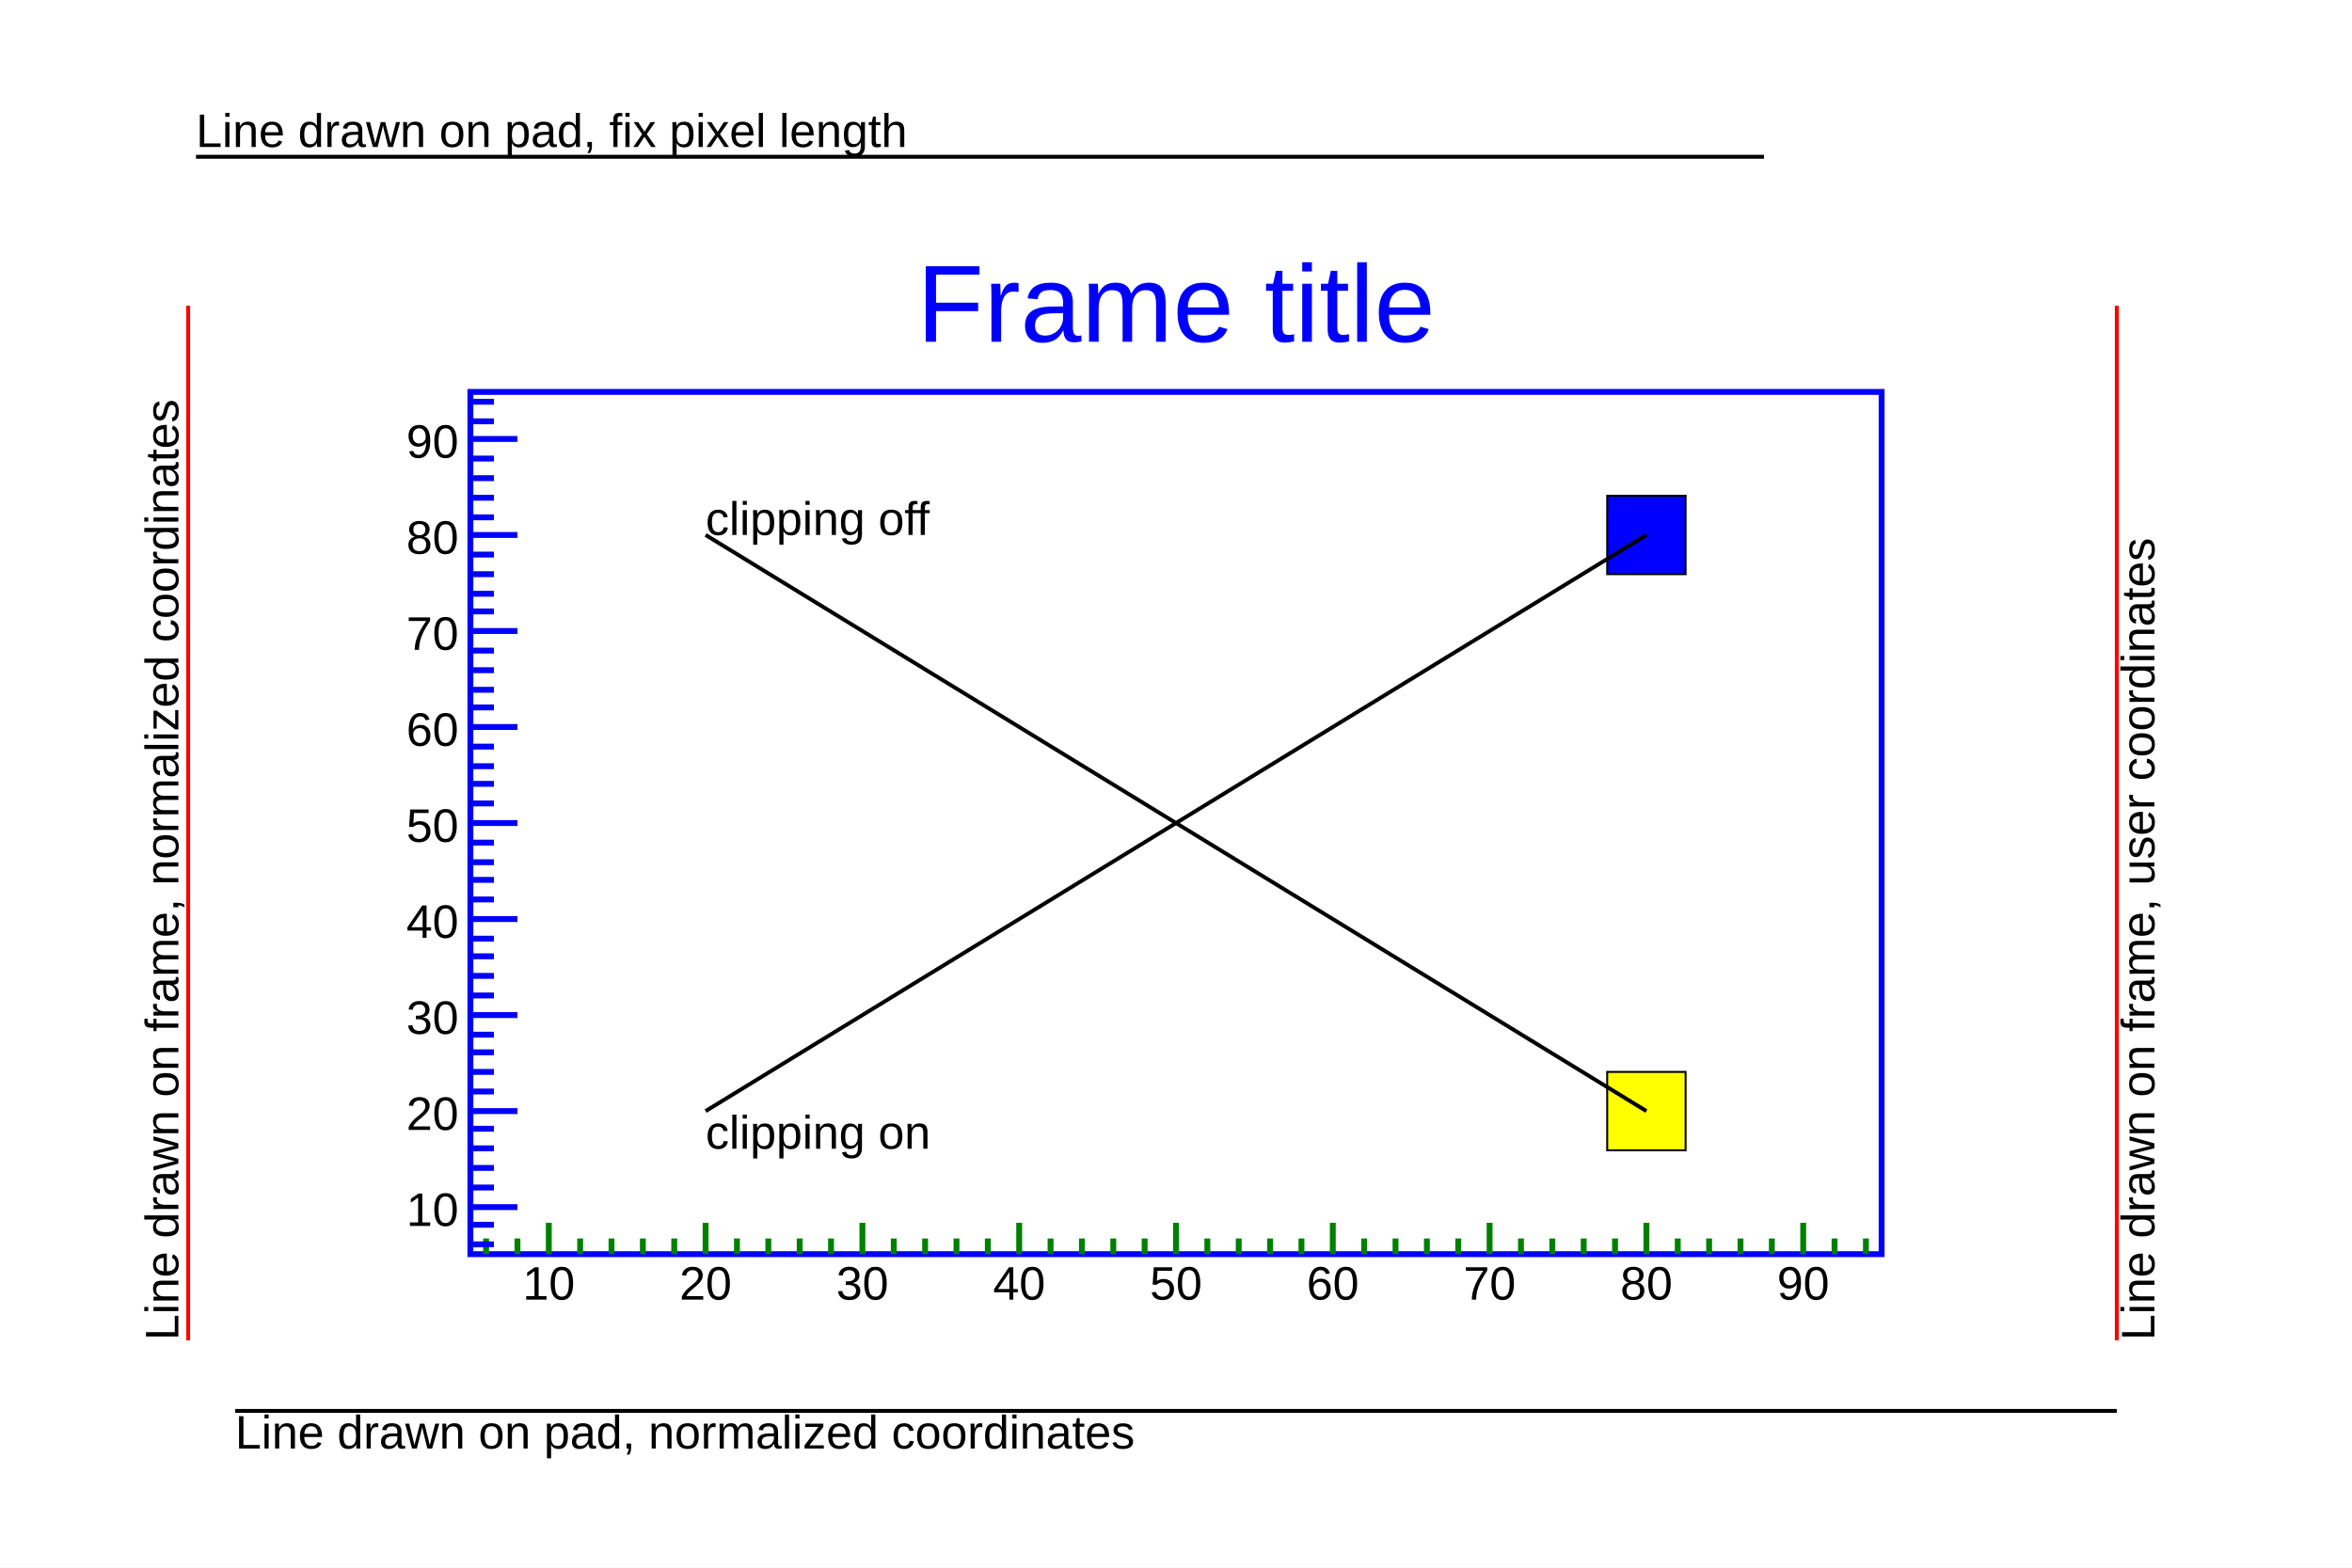
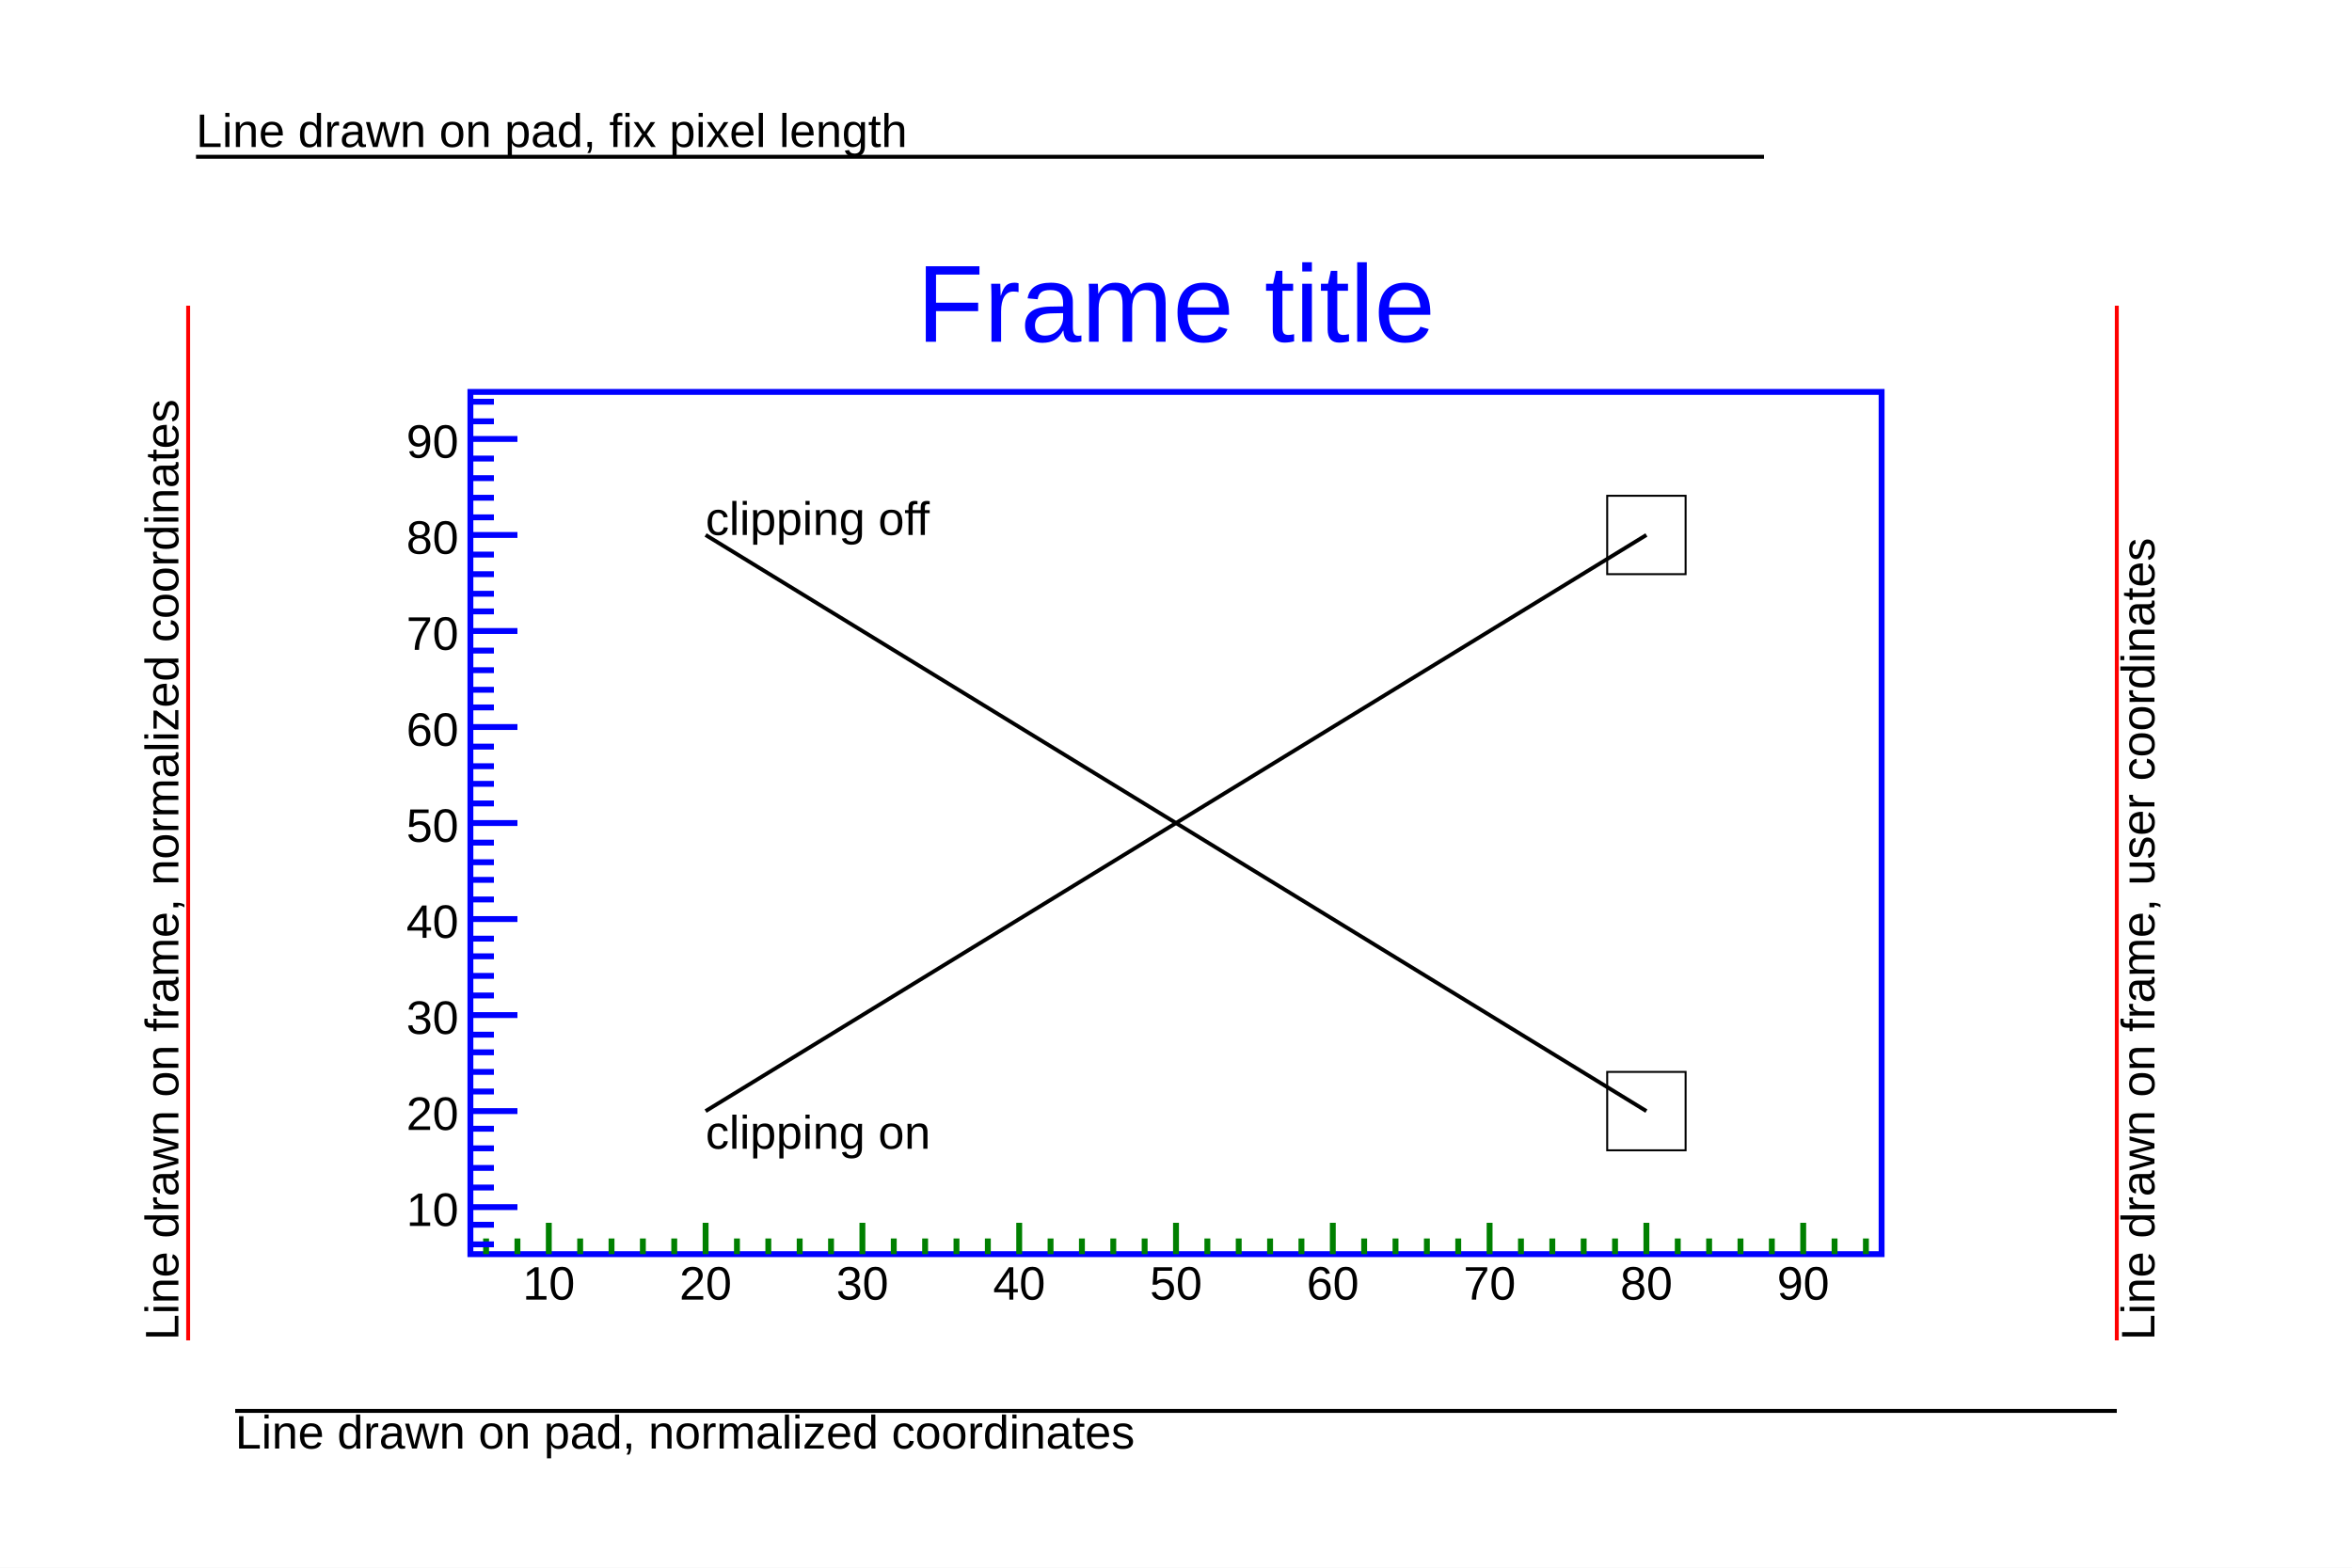
<svg xmlns="http://www.w3.org/2000/svg" width="1200" height="800" viewBox="0 0 1200 800" preserveAspectRatio="none">
  <rect x="0" y="0" width="1200" height="800" style="fill: white;" />
  <g>
    <g transform="translate(240,200)">
      <rect x="0" y="0" width="720" height="440" style="fill: none; stroke: #0000FF; stroke-width: 3;" />
      <svg x="0" y="0" overflow="hidden" width="720" height="440" viewBox="0 0 720 440">
        <g objname="name" objtype="ROOT::Experimental::RBox">
-           <rect x="580" width="40" y="53" height="40" style="stroke: black;" stroke-width="1" fill="#0000FF" />
+           <rect x="580" width="40" y="53" height="40" style="stroke: black; stroke-width: 1; fill: none;" />
        </g>
        <g objname="name" objtype="ROOT::Experimental::RLine">
          <line x1="120" y1="367" x2="600" y2="73" style="stroke: black;" stroke-width="2" />
        </g>
        <g objname="name" objtype="ROOT::Experimental::RText" font-family="Arial" font-size="24" space="preserve">
          <text fill="black" text-anchor="start" dy=".8em" transform="translate(120,367)">
      clipping on
     </text>
        </g>
      </svg>
      <g>
        <g transform="translate(0,440)">
          <path d="M8,-8v8m16,-8v8m16,-16v16m16,-8v8m16,-8v8m16,-8v8m16,-8v8m16,-16v16m16,-8v8m16,-8v8m16,-8v8m16,-8v8m16,-16v16m16,-8v8m16,-8v8m16,-8v8m16,-8v8m16,-16v16m16,-8v8m16,-8v8m16,-8v8m16,-8v8m16,-16v16m16,-8v8m16,-8v8m16,-8v8m16,-8v8m16,-16v16m16,-8v8m16,-8v8m16,-8v8m16,-8v8m16,-16v16m16,-8v8m16,-8v8m16,-8v8m16,-8v8m16,-16v16m16,-8v8m16,-8v8m16,-8v8m16,-8v8m16,-16v16m16,-8v8m16,-8v8" style="stroke: #008000; stroke-width: 3;" />
          <g font-family="Arial" font-size="24" space="preserve">
            <text text-anchor="middle" dy=".8em" transform="translate(40,4)">
       10
      </text>
            <text text-anchor="middle" dy=".8em" transform="translate(120,4)">
       20
      </text>
            <text text-anchor="middle" dy=".8em" transform="translate(200,4)">
       30
      </text>
            <text text-anchor="middle" dy=".8em" transform="translate(280,4)">
       40
      </text>
            <text text-anchor="middle" dy=".8em" transform="translate(360,4)">
       50
      </text>
            <text text-anchor="middle" dy=".8em" transform="translate(440,4)">
       60
      </text>
            <text text-anchor="middle" dy=".8em" transform="translate(520,4)">
       70
      </text>
            <text text-anchor="middle" dy=".8em" transform="translate(600,4)">
       80
      </text>
            <text text-anchor="middle" dy=".8em" transform="translate(680,4)">
       90
      </text>
          </g>
        </g>
        <g transform="translate(0,440)">
          <path d="M12,-5h-12m12,-10h-12m24,-9h-24m12,-10h-12m12,-10h-12m12,-10h-12m12,-10h-12m24,-9h-24m12,-10h-12m12,-10h-12m12,-10h-12m12,-9h-12m24,-10h-24m12,-10h-12m12,-10h-12m12,-10h-12m12,-9h-12m24,-10h-24m12,-10h-12m12,-10h-12m12,-9h-12m12,-10h-12m24,-10h-24m12,-10h-12m12,-10h-12m12,-9h-12m12,-10h-12m24,-10h-24m12,-10h-12m12,-9h-12m12,-10h-12m12,-10h-12m24,-10h-24m12,-10h-12m12,-9h-12m12,-10h-12m12,-10h-12m24,-10h-24m12,-9h-12m12,-10h-12m12,-10h-12m12,-10h-12m24,-10h-24m12,-9h-12m12,-10h-12" style="stroke: #0000FF; stroke-width: 3;" />
          <g font-family="Arial" font-size="24" space="preserve">
            <text text-anchor="end" dy=".4em" transform="translate(-6,-24)">
       10
      </text>
            <text text-anchor="end" dy=".4em" transform="translate(-6,-73)">
       20
      </text>
            <text text-anchor="end" dy=".4em" transform="translate(-6,-122)">
       30
      </text>
            <text text-anchor="end" dy=".4em" transform="translate(-6,-171)">
       40
      </text>
            <text text-anchor="end" dy=".4em" transform="translate(-6,-220)">
       50
      </text>
            <text text-anchor="end" dy=".4em" transform="translate(-6,-269)">
       60
      </text>
            <text text-anchor="end" dy=".4em" transform="translate(-6,-318)">
       70
      </text>
            <text text-anchor="end" dy=".4em" transform="translate(-6,-367)">
       80
      </text>
            <text text-anchor="end" dy=".4em" transform="translate(-6,-416)">
       90
      </text>
          </g>
        </g>
      </g>
      <g>
        <g objname="name" objtype="ROOT::Experimental::RLine">
          <line x1="-144" y1="484" x2="-144" y2="-44" style="stroke: #FF0000;" stroke-width="2" />
        </g>
        <g objname="name" objtype="ROOT::Experimental::RText" font-family="Arial" font-size="24" space="preserve">
          <text fill="black" text-anchor="start" transform="translate(-149,484) rotate(270)">
      Line drawn on frame, normalized coordinates
     </text>
        </g>
        <g objname="name" objtype="ROOT::Experimental::RLine">
          <line x1="840" y1="484" x2="840" y2="-44" style="stroke: #FF0000;" stroke-width="2" />
        </g>
        <g objname="name" objtype="ROOT::Experimental::RText" font-family="Arial" font-size="24" space="preserve">
          <text fill="black" text-anchor="start" dy=".8em" transform="translate(840,484) rotate(270)">
      Line drawn on frame, user coordinates
     </text>
        </g>
        <g objname="name" objtype="ROOT::Experimental::RBox">
-           <rect x="580" width="40" y="347" height="40" style="stroke: black;" stroke-width="1" fill="#FFFF00" />
+           <rect x="580" width="40" y="347" height="40" style="stroke: black; stroke-width: 1; fill: none;" />
        </g>
        <g objname="name" objtype="ROOT::Experimental::RLine">
          <line x1="120" y1="73" x2="600" y2="367" style="stroke: black;" stroke-width="2" />
        </g>
        <g objname="name" objtype="ROOT::Experimental::RText" font-family="Arial" font-size="24" space="preserve">
          <text fill="black" text-anchor="start" transform="translate(120,73)">
      clipping off
     </text>
        </g>
      </g>
    </g>
    <g objname="name" objtype="ROOT::Experimental::RFrameTitle" transform="translate(240,112)" x="240" y="112" width="720" height="80" font-family="Arial" font-size="56" space="preserve">
      <text fill="blue" text-anchor="middle" dy=".4em" transform="translate(360,40)">
    Frame title
   </text>
    </g>
    <g objname="name" objtype="ROOT::Experimental::RLine">
      <line x1="100" y1="80" x2="900" y2="80" style="stroke: black;" stroke-width="2" />
    </g>
    <g objname="name" objtype="ROOT::Experimental::RText" font-family="Arial" font-size="24" space="preserve">
      <text fill="black" text-anchor="start" transform="translate(100,75)">
    Line drawn on pad, fix pixel length
   </text>
    </g>
    <g objname="name" objtype="ROOT::Experimental::RLine">
      <line x1="120" y1="720" x2="1080" y2="720" style="stroke: black;" stroke-width="2" />
    </g>
    <g objname="name" objtype="ROOT::Experimental::RText" font-family="Arial" font-size="24" space="preserve">
      <text fill="black" text-anchor="start" dy=".8em" transform="translate(120,720)">
    Line drawn on pad, normalized coordinates
   </text>
    </g>
  </g>
</svg>
